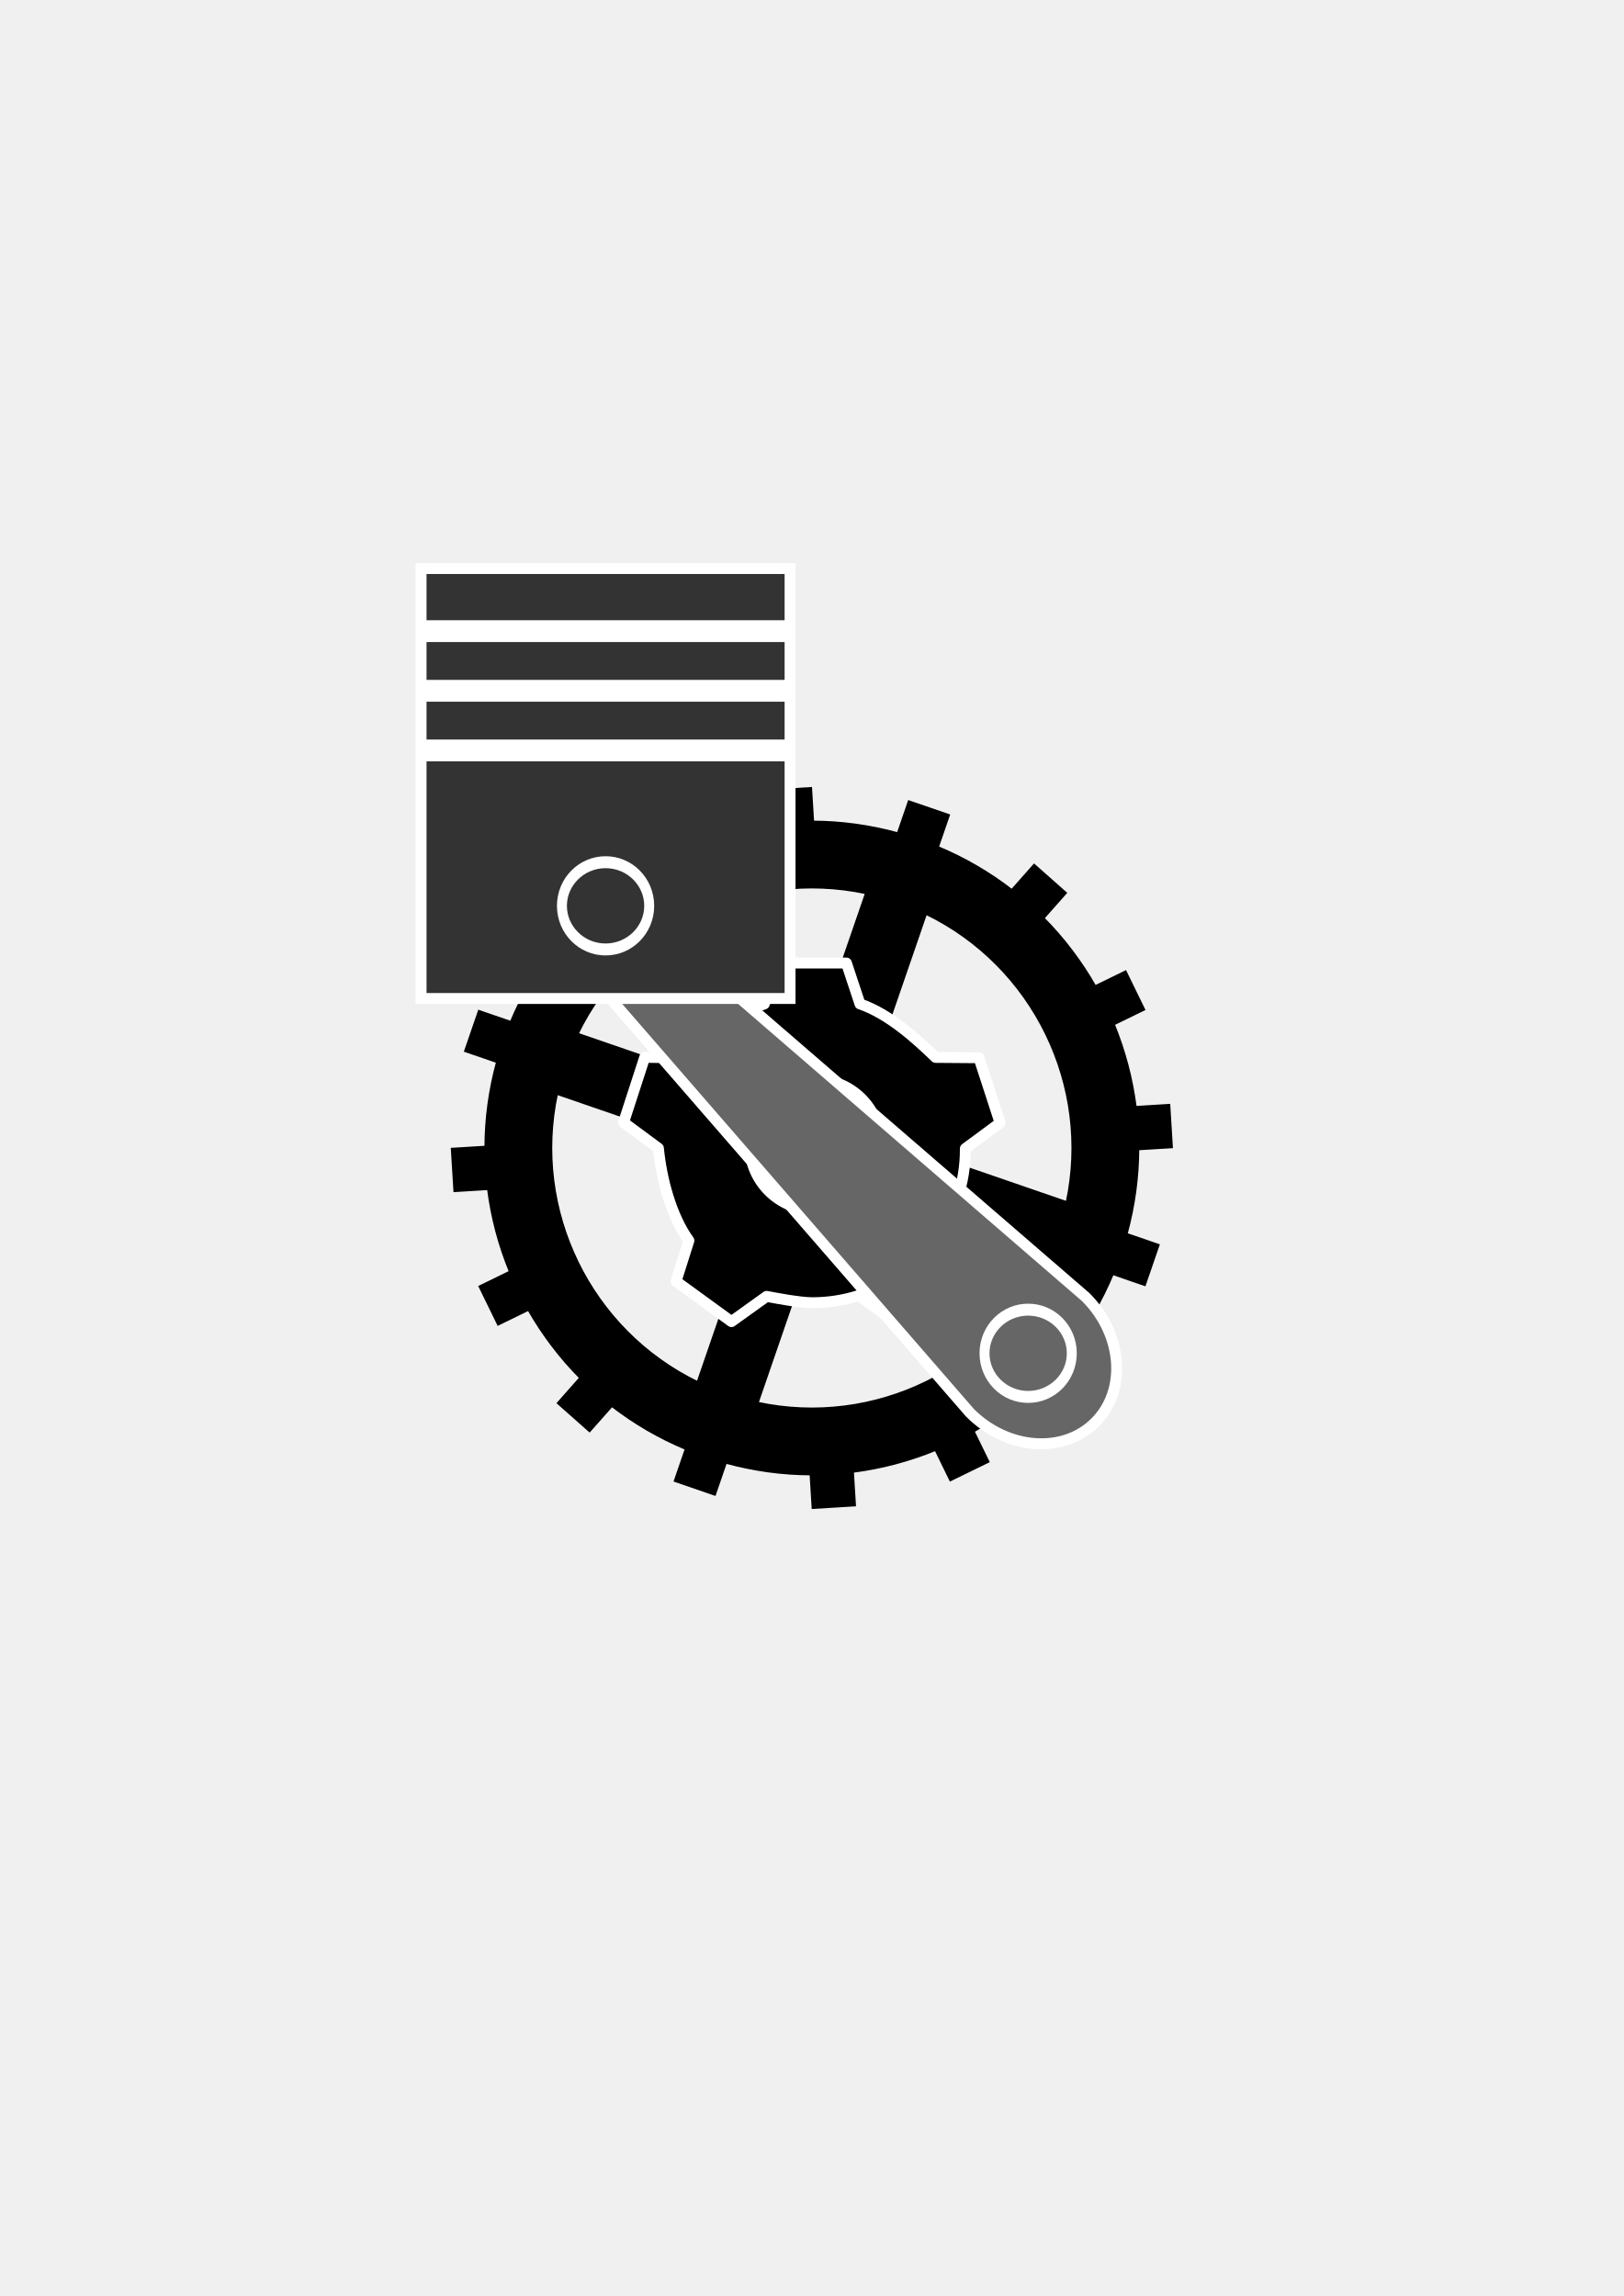
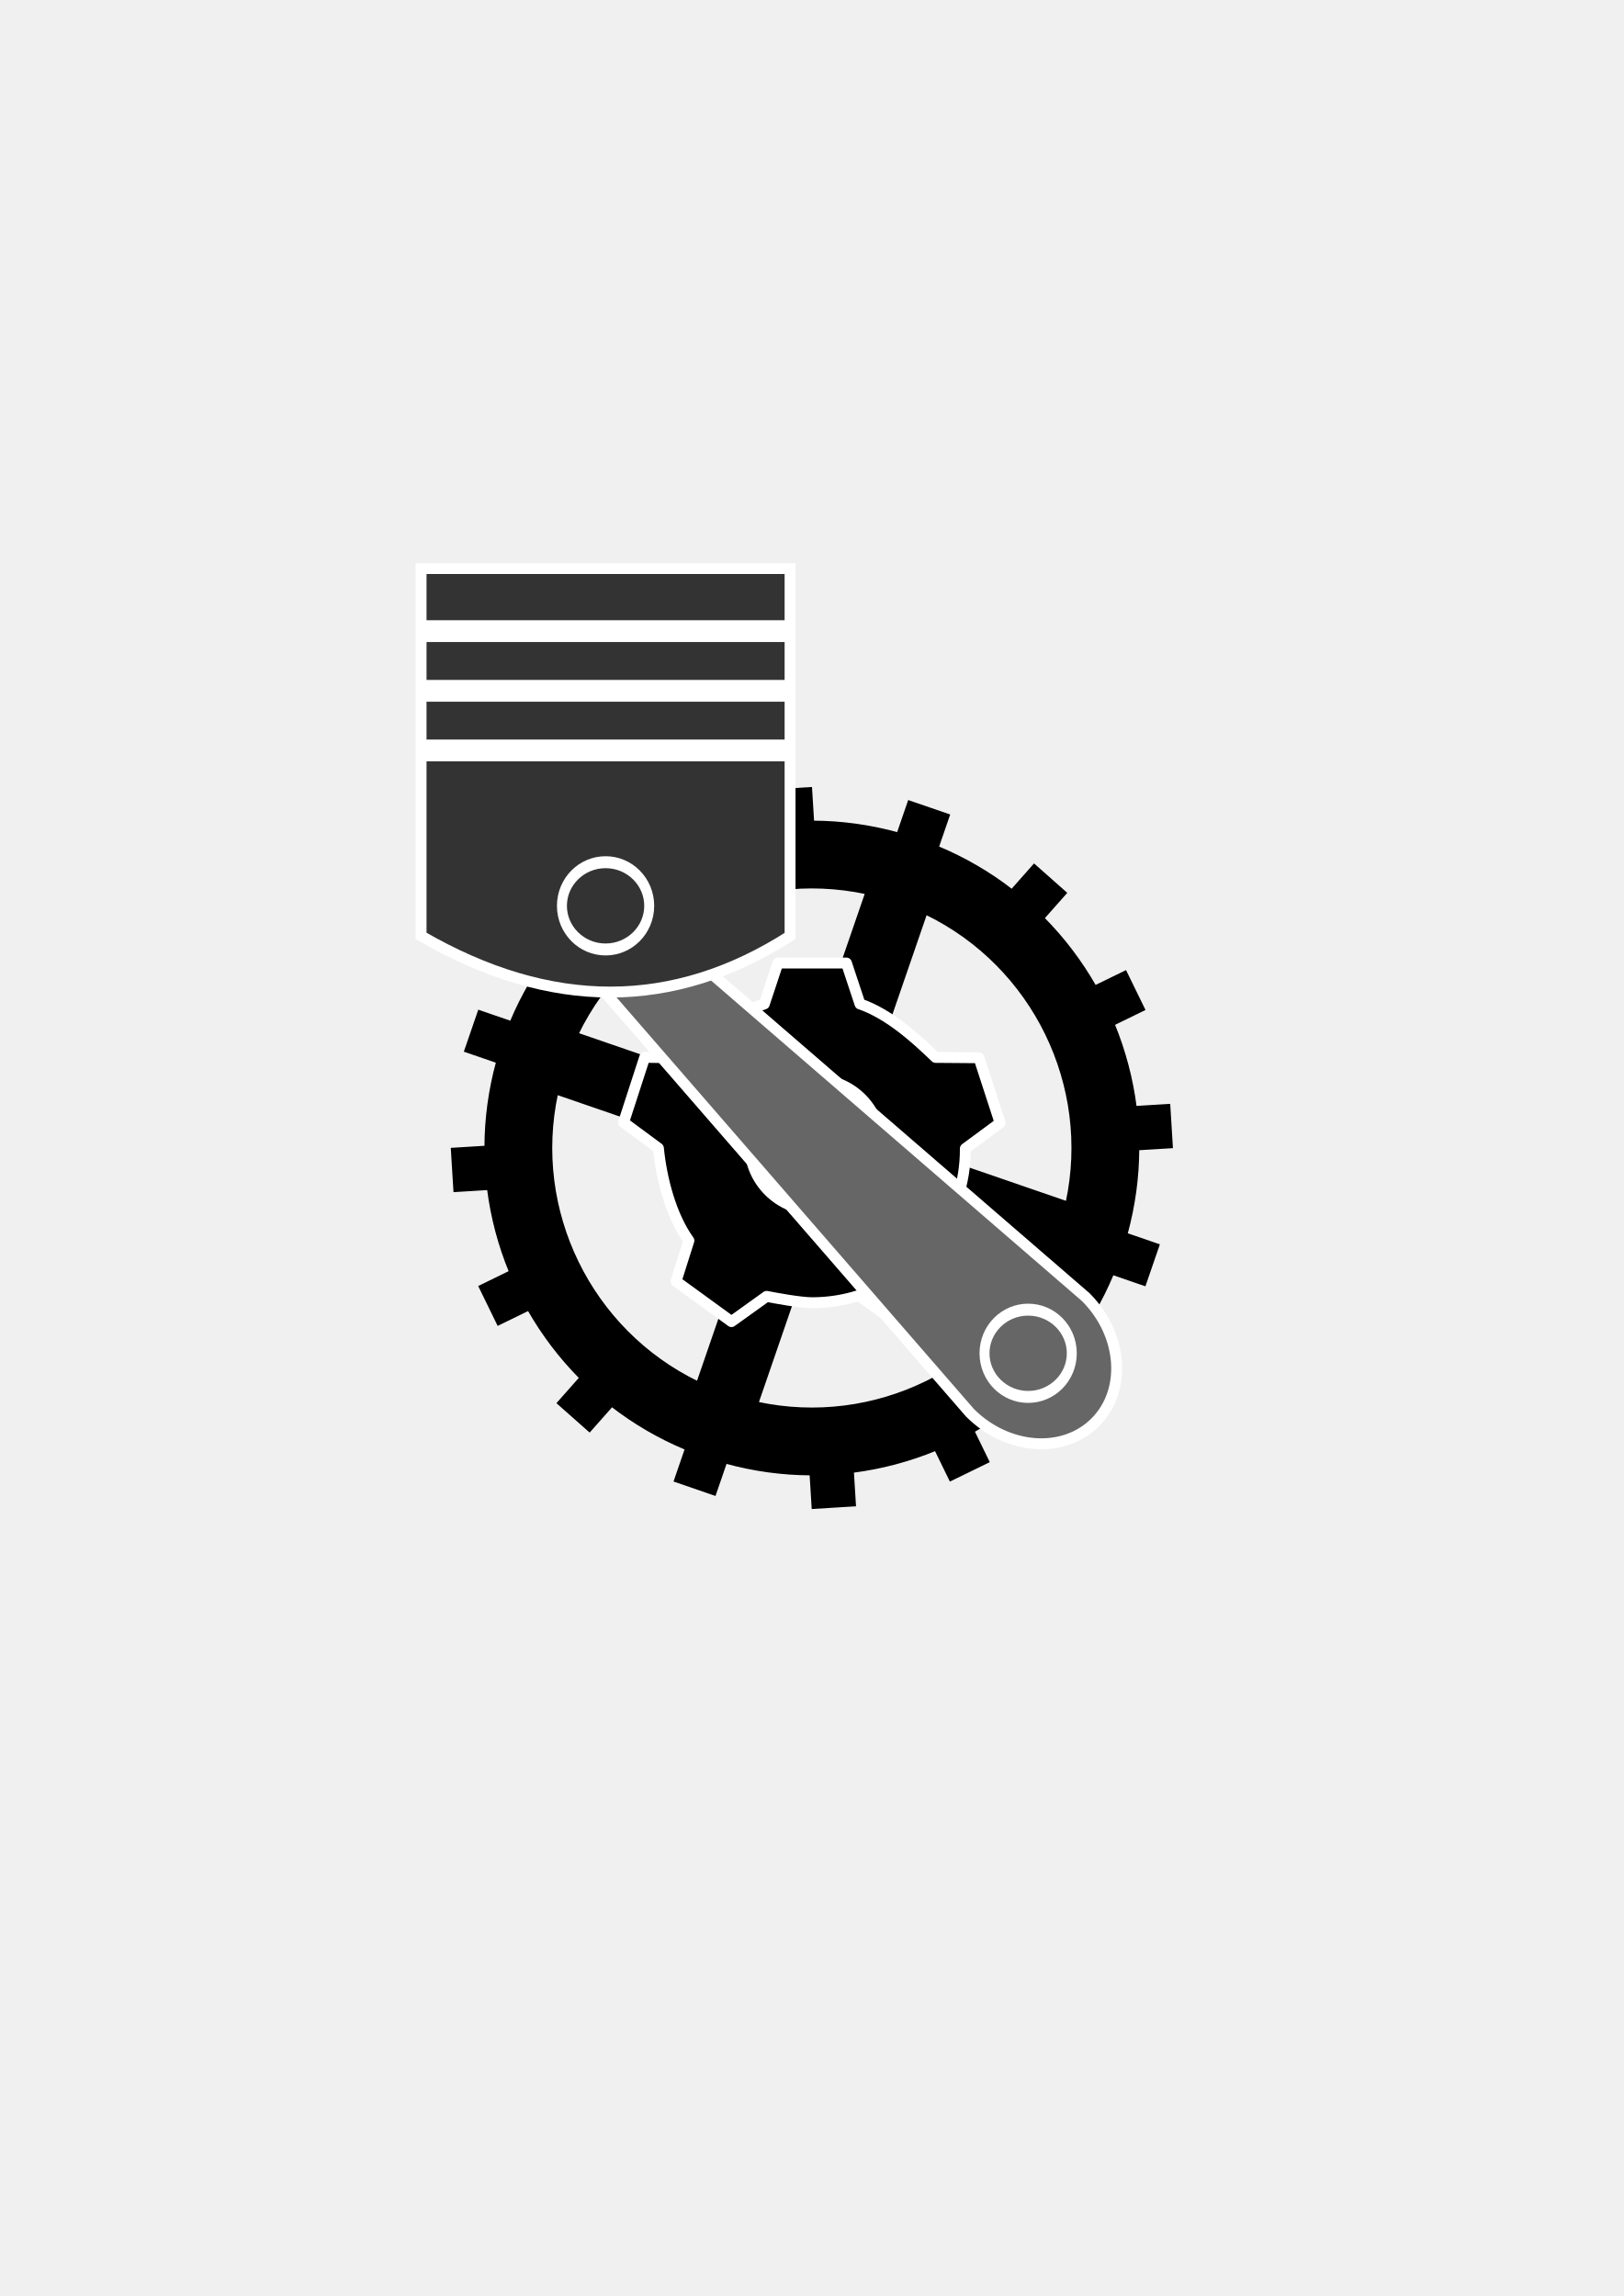
<svg xmlns="http://www.w3.org/2000/svg" width="744.094" height="1052.362" id="svg2" version="1.1">
  <defs id="defs4" />
  <g id="layer1">
    <path style="fill:#000000;stroke:#000000;stroke-width:1.162;stroke-opacity:1" d="m 327.532,684.931 5.046,-14.655 c 12.983,3.57 26.071,5.325 39.003,5.365 l 0.945,15.397 19.144,-1.175 -0.945,-15.396 c 13.141,-1.665 25.941,-5.077 38.068,-10.061 l 6.781,13.902 17.239,-8.408 -6.781,-13.903 c 11.393,-6.488 21.962,-14.474 31.365,-23.804 l 11.551,10.224 12.712,-14.362 -11.551,-10.224 c 7.923,-10.21 14.608,-21.618 19.785,-34.038 l 14.655,5.046 6.247,-18.142 -14.655,-5.046 c 3.567,-12.974 5.323,-26.08 5.365,-39.003 l 15.397,-0.945 -1.175,-19.144 -15.396,0.945 c -1.665,-13.141 -5.077,-25.941 -10.061,-38.068 l 13.902,-6.781 -8.408,-17.239 -13.903,6.781 c -6.488,-11.393 -14.474,-21.962 -23.804,-31.365 l 10.224,-11.551 -14.362,-12.712 -10.224,11.551 c -10.216,-7.93 -21.61,-14.604 -34.038,-19.785 l 5.046,-14.655 -18.142,-6.247 -5.046,14.655 c -12.974,-3.567 -26.08,-5.323 -39.003,-5.365 l -0.945,-15.397 -19.144,1.175 0.945,15.396 c -13.141,1.665 -25.941,5.077 -38.068,10.061 l -6.781,-13.902 -17.239,8.408 6.781,13.903 c -11.398,6.489 -21.959,14.471 -31.365,23.804 l -11.551,-10.224 -12.712,14.362 11.551,10.224 c -7.923,10.21 -14.637,21.608 -19.814,34.028 l -14.626,-5.036 -6.247,18.142 14.626,5.036 c -3.567,12.975 -5.293,26.089 -5.336,39.013 l -15.397,0.945 1.175,19.144 15.396,-0.945 c 1.666,13.146 5.074,25.937 10.061,38.068 l -13.902,6.781 8.408,17.239 13.903,-6.781 c 6.488,11.393 14.474,21.962 23.804,31.365 l -10.224,11.551 14.362,12.712 10.224,-11.551 c 10.21,7.923 21.618,14.608 34.038,19.785 l -5.046,14.655 18.142,6.247 z m 19.506,-41.868 33.93,-98.541 98.57,33.94 c -23.941,49.377 -78.852,76.148 -132.501,64.6 z m -27.272,-9.391 C 270.399,609.736 243.624,554.84 255.155,501.201 l 98.541,33.93 -33.93,98.541 z m 169.174,-82.511 -98.57,-33.941 33.93,-98.541 c 49.385,23.93 76.173,78.832 64.64,132.481 z M 363.097,507.83 264.556,473.899 c 23.937,-49.367 78.832,-76.141 132.471,-64.61 l -33.93,98.541 z" id="path2985" />
    <path style="fill:#000000;stroke:#ffffff;stroke-width:5;stroke-linecap:butt;stroke-linejoin:round;stroke-miterlimit:10;stroke-opacity:1;stroke-dasharray:none" d="m 356.485,441.409 -6.219,18.75 C 335.69,464.942 323.623,472.447 315,484.761 c -6.516,0.055 -13.031,-0.043 -19.547,-0.134 l -9.688,29.844 15.969,11.812 c 1.41,14.287 5.874,31.145 13.969,42.344 l -5.906,18.656 25.406,18.469 16.125,-11.562 c 4.043,0.77 15.08,2.873 20.844,2.906 7.432,0 14.59,-1.142 21.312,-3.281 l 16.156,11.562 25.375,-18.438 -6,-18.906 c 8.385,-11.567 13.375,-25.773 13.375,-41.156 0,-0.144 8.5e-4,-0.293 0,-0.438 l 15.938,-11.75 -9.719,-29.875 -19.844,-0.156 c -9.042,-8.686 -21.331,-19.937 -34.656,-24.5 l -6.219,-18.75 -31.406,0 z" id="path3177" />
    <path style="fill:#ffffff;fill-opacity:1;stroke:none;stroke-width:0;stroke-linecap:butt;stroke-linejoin:round;stroke-miterlimit:10;stroke-opacity:1;stroke-dasharray:none" id="path4217" d="m 730,627.362 a 50,55 0 1 1 -100,0 50,55 0 1 1 100,0 z" transform="matrix(0.65,0,0,0.5909091,-68.45276,153.9671)" />
    <path style="fill:#666666;fill-opacity:1;stroke:#ffffff;stroke-width:5;stroke-miterlimit:4;stroke-dasharray:none;stroke-opacity:1" d="m 258.272,433.013 186.262,214.553 c 17.043,17.043 42.732,19.007 57.377,4.363 14.645,-14.645 12.699,-40.353 -4.344,-57.396 L 282.577,408.708 z" id="path4223" />
-     <path style="fill:#333333;fill-opacity:1;stroke:#ffffff;stroke-opacity:1;stroke-width:5;stroke-miterlimit:4;stroke-dasharray:none" d="M 192.969 260.594 L 192.969 286.781 L 362.062 286.781 L 362.062 260.594 L 192.969 260.594 z M 192.969 291.781 L 192.969 314.125 L 362.062 314.125 L 362.062 291.781 L 192.969 291.781 z M 192.969 319.125 L 192.969 341.469 L 362.062 341.469 L 362.062 319.125 L 192.969 319.125 z M 192.969 346.469 L 192.969 457.656 L 362.062 457.656 L 362.062 346.469 L 192.969 346.469 z " id="rect4229" />
+     <path style="fill:#333333;fill-opacity:1;stroke:#ffffff;stroke-width:5;stroke-miterlimit:4;stroke-opacity:1;stroke-dasharray:none" d="m 192.969,260.594 0,26.188 169.094,0 0,-26.188 z m 0,31.188 0,22.344 169.094,0 0,-22.344 z m 0,27.344 0,22.344 169.094,0 0,-22.344 z m 0,27.344 0,82.499 c 59.331,34.372 115.647,34.281 169.094,0 l 0,-82.499 z" id="rect4229" />
    <path style="fill:#666666;fill-opacity:1;stroke:#ffffff;stroke-width:13.693;stroke-miterlimit:4;stroke-opacity:1;stroke-dasharray:none" id="path4231" d="m 580,662.362 a 60,50 0 1 1 -120,0 60,50 0 1 1 120,0 z" transform="matrix(0.3333333,0,0,0.4,297.8396,355.3295)" />
    <path style="fill:#333333;fill-opacity:1;stroke:#ffffff;stroke-width:13.693;stroke-miterlimit:4;stroke-opacity:1;stroke-dasharray:none" id="path4231-7" d="m 580,662.362 a 60,50 0 1 1 -120,0 60,50 0 1 1 120,0 z" transform="matrix(0.3333333,0,0,0.4,104.1823,150.239)" />
  </g>
</svg>
